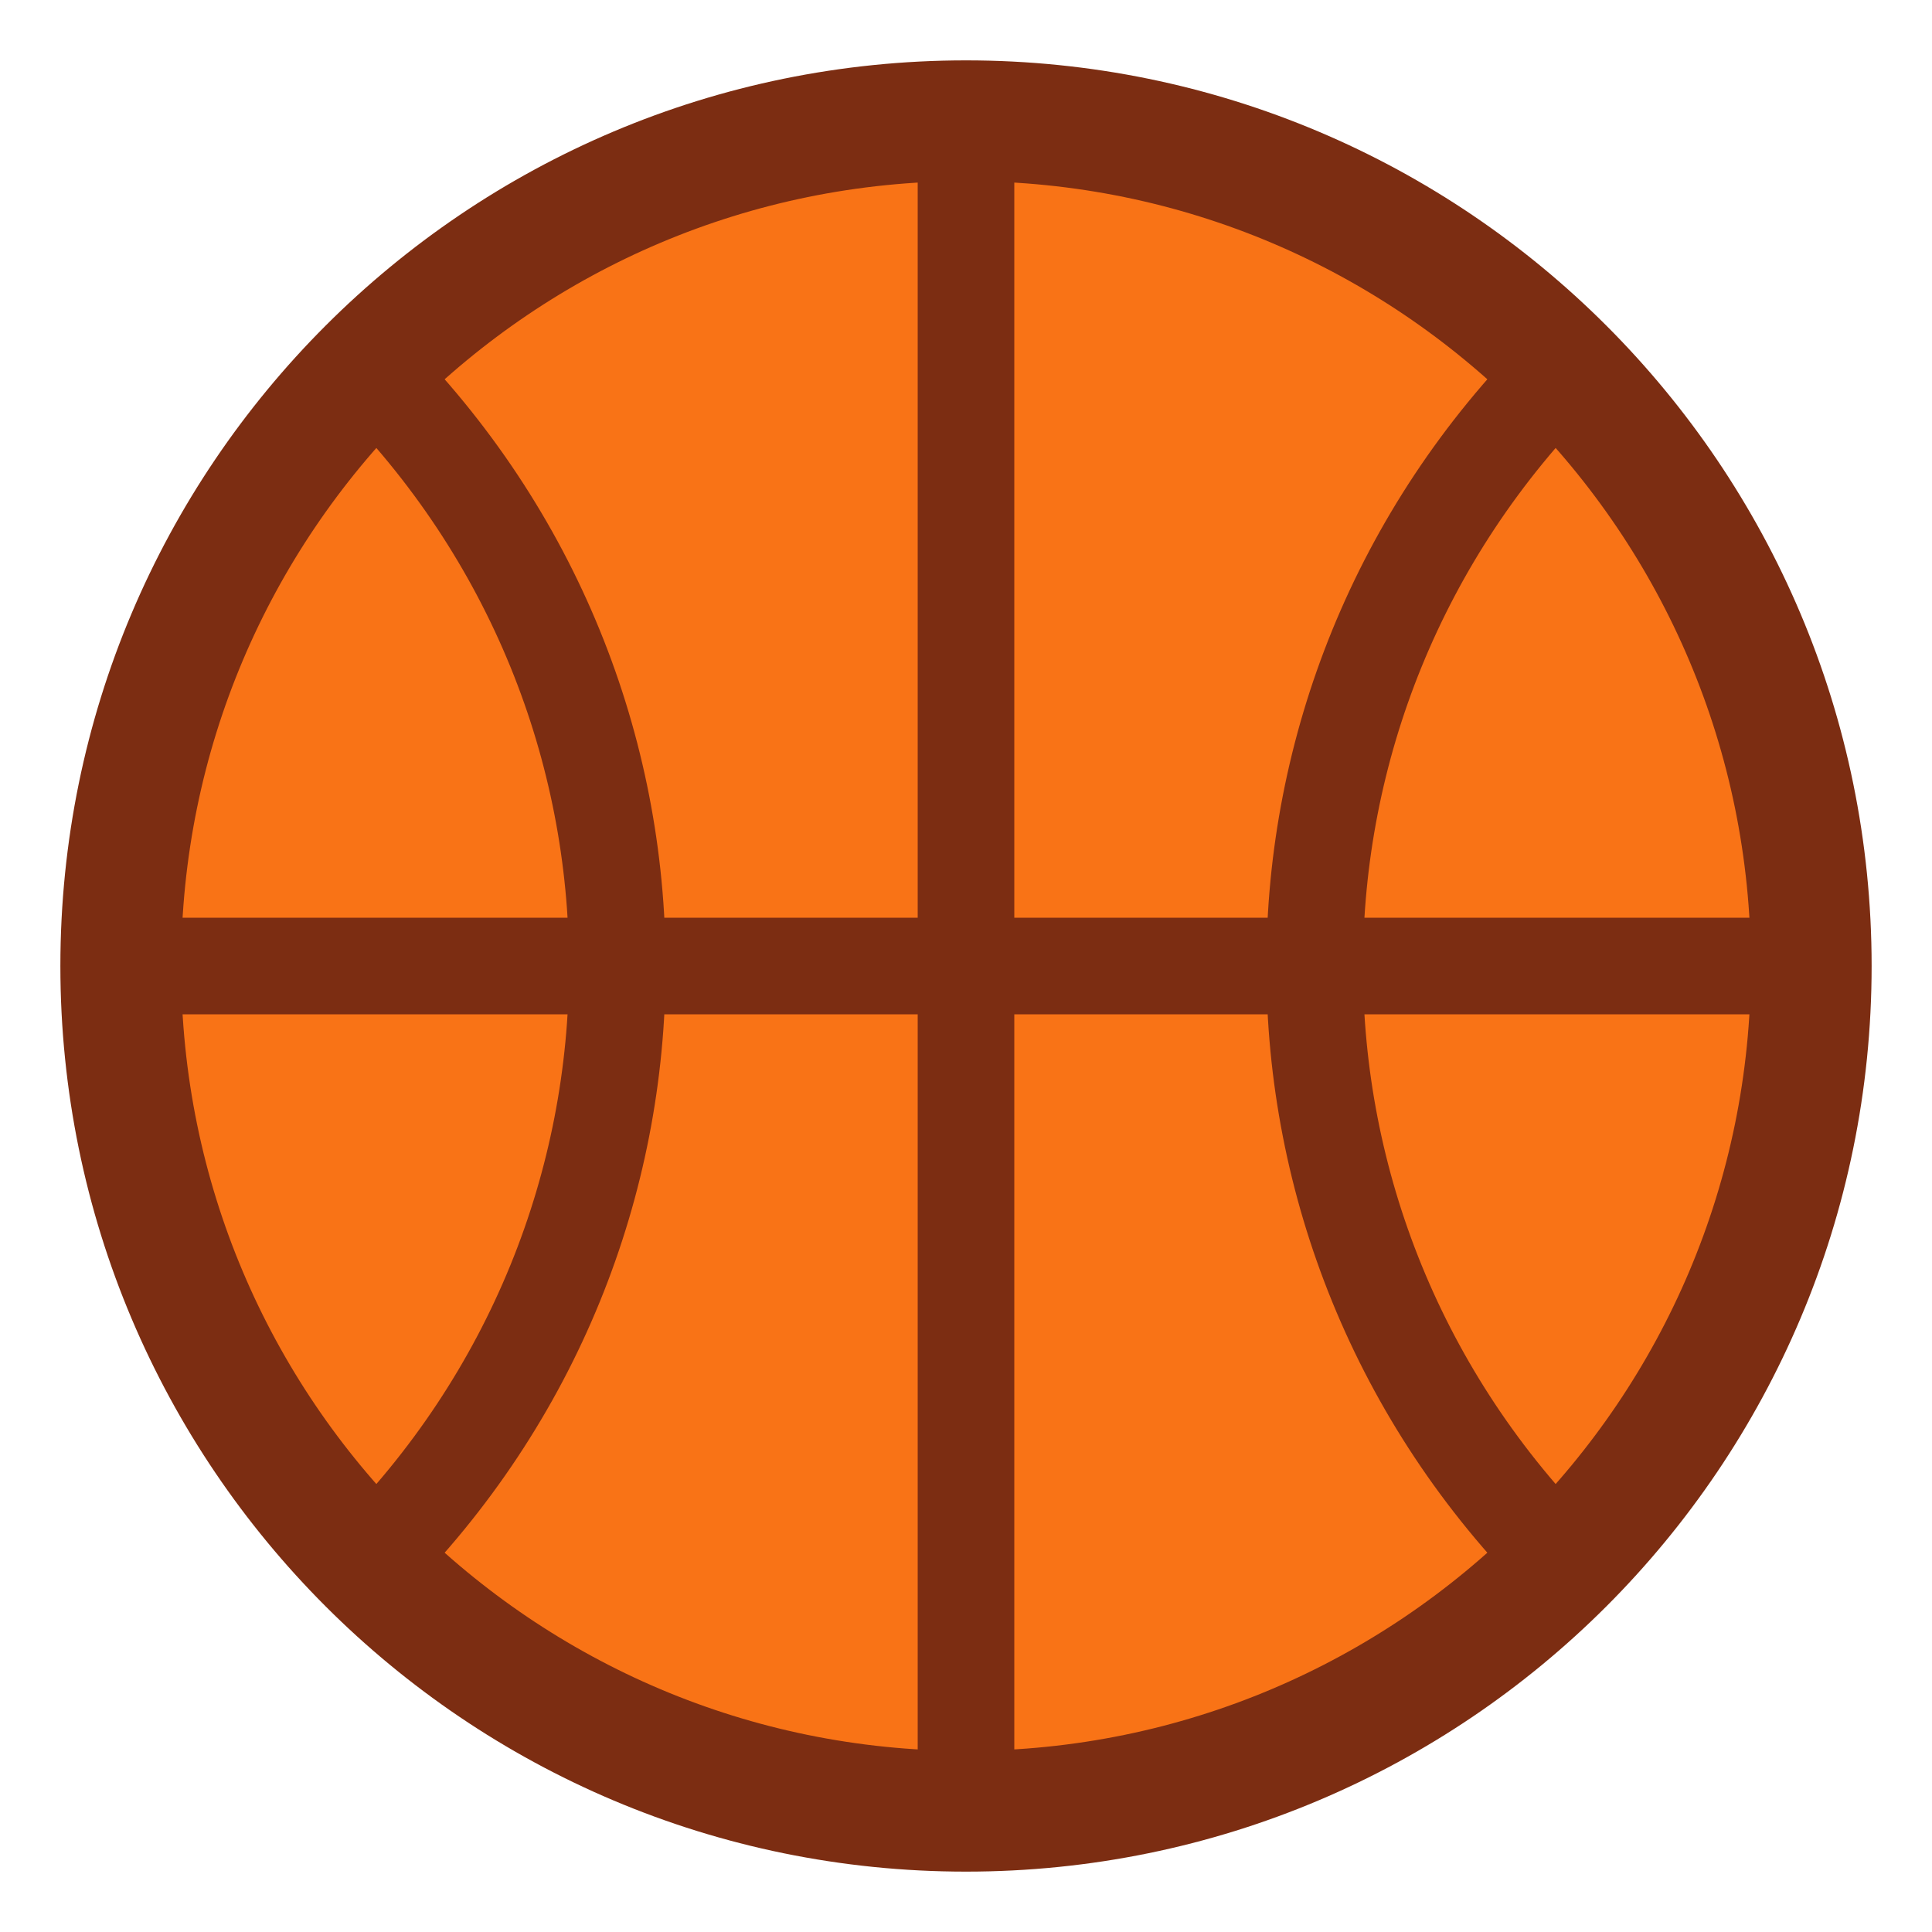
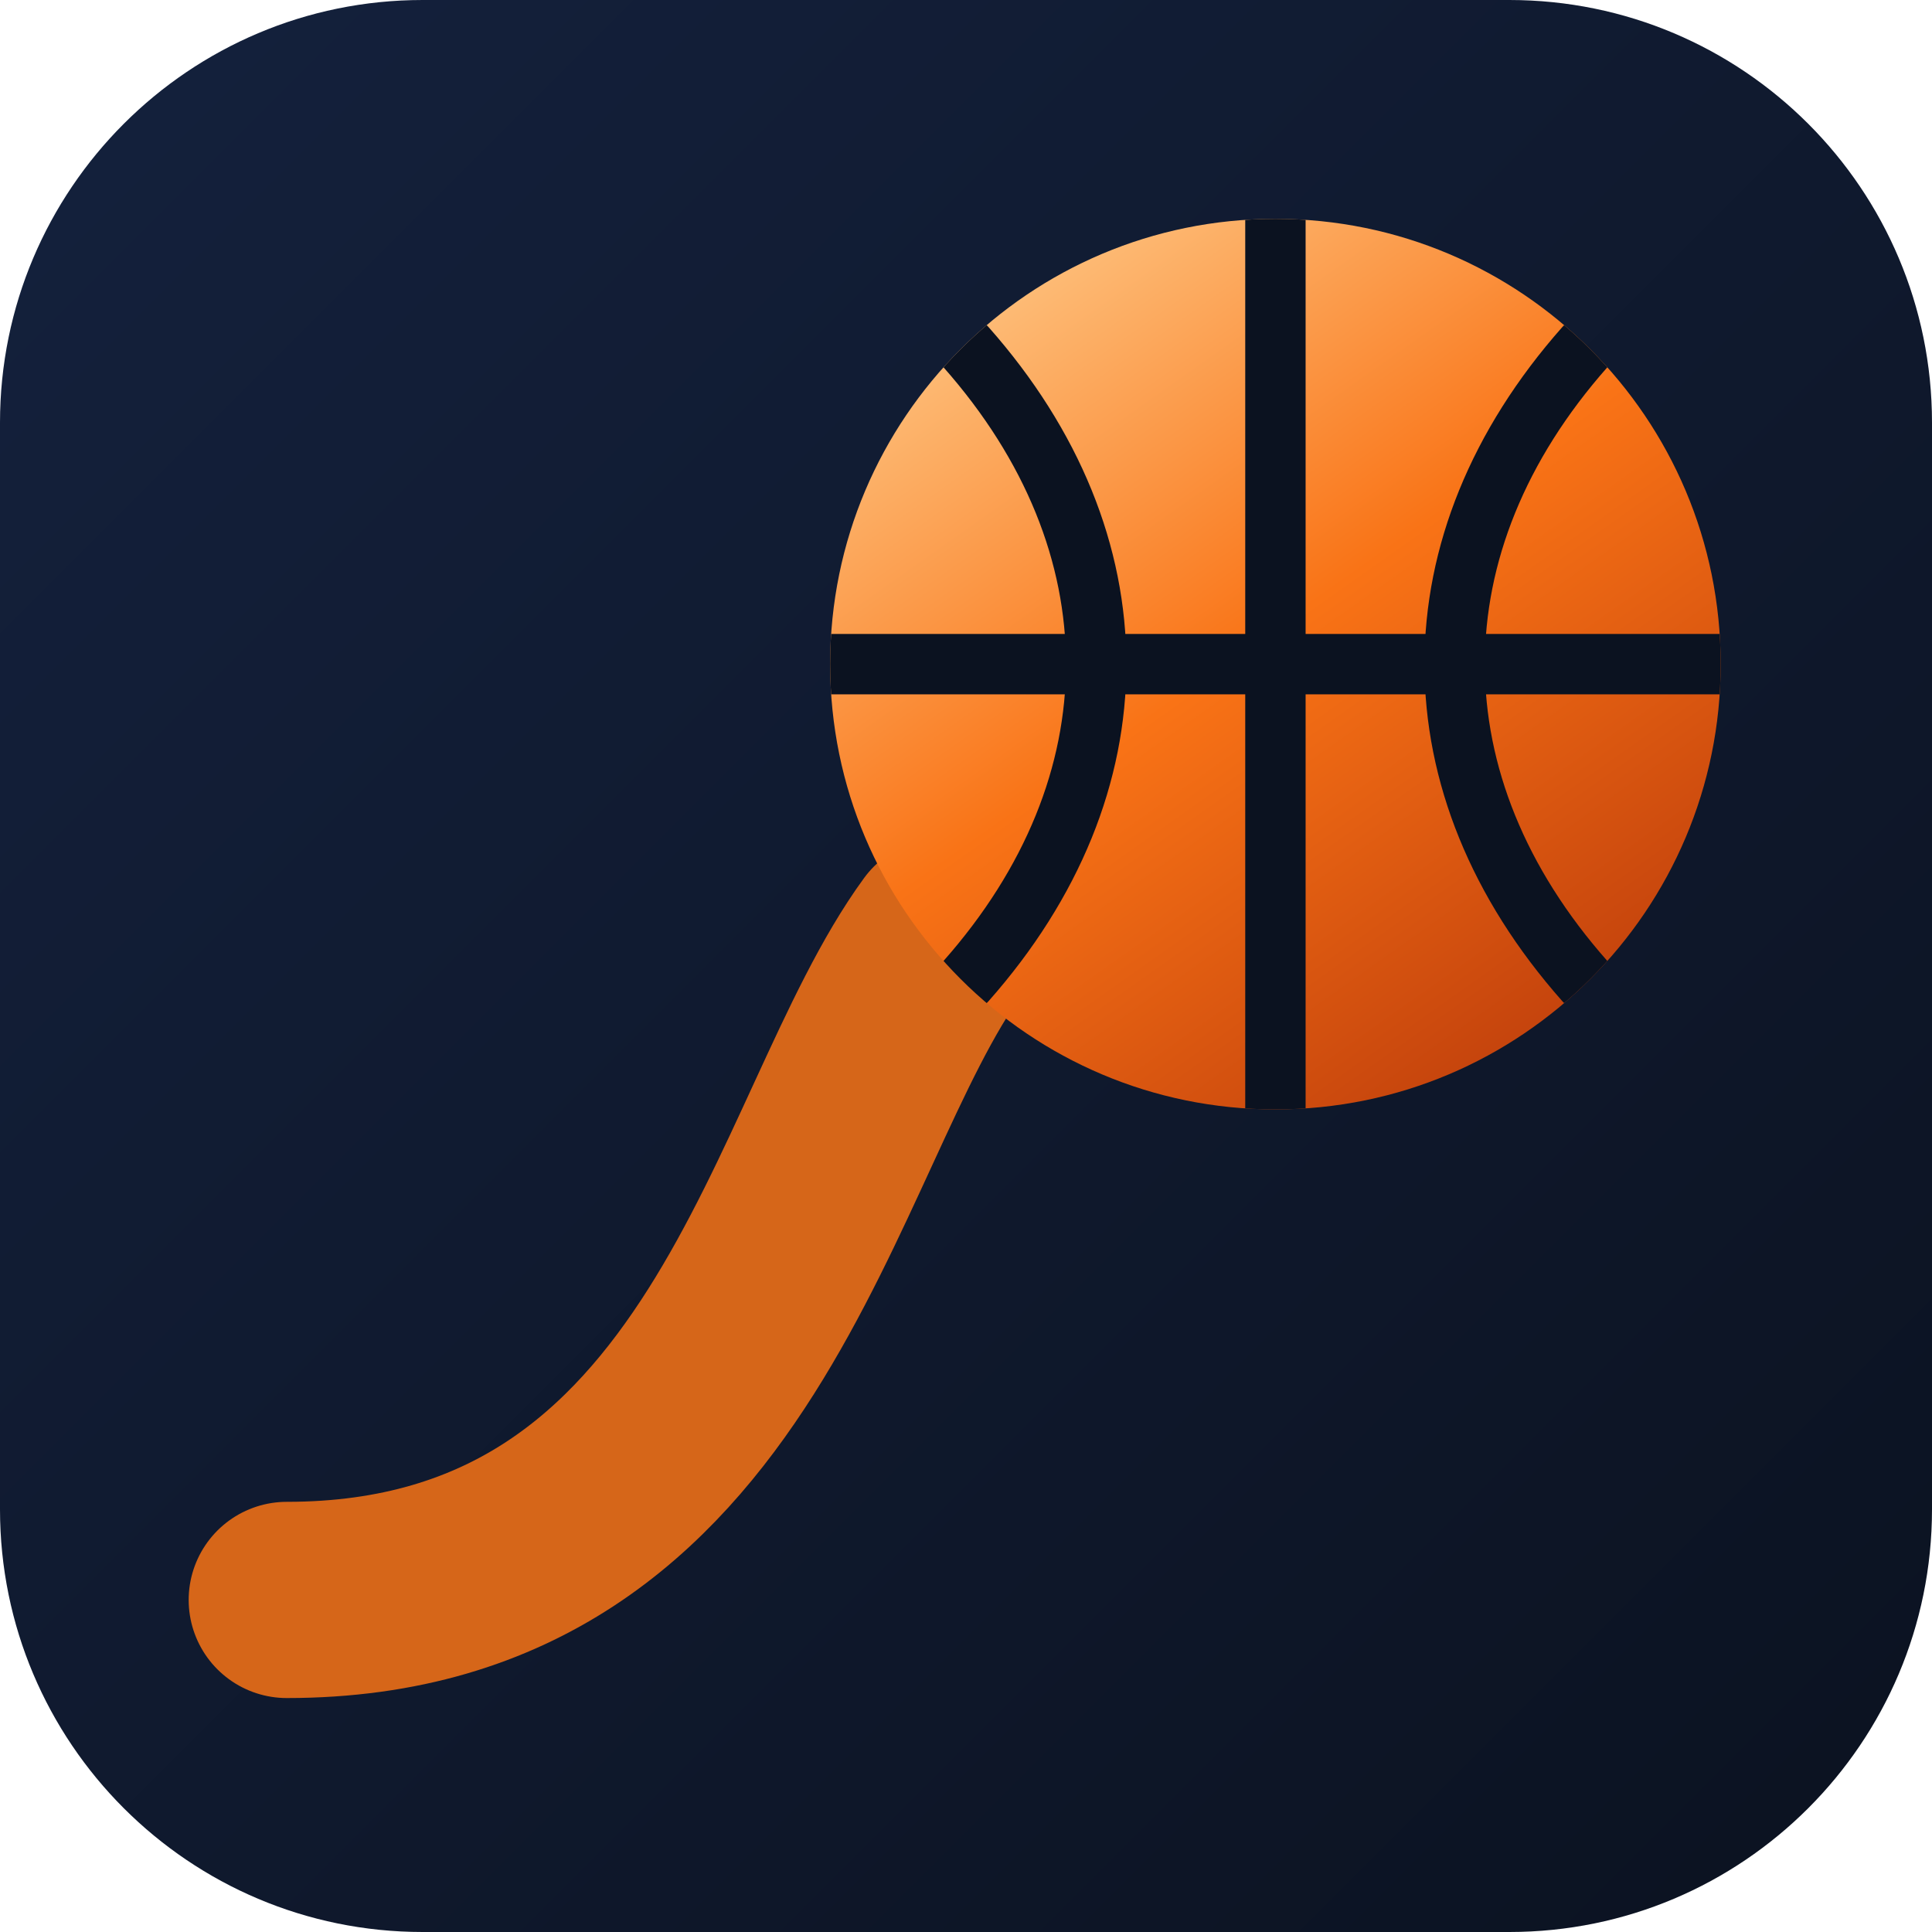
- <svg xmlns="http://www.w3.org/2000/svg" viewBox="0 0 32 32">
-   <circle cx="16" cy="16" r="14" fill="#f97316" stroke="#7c2d12" stroke-width="2" />
-   <path d="M2 16h28M16 2v28M6.1 6.1c5.5 5.5 5.5 14.3 0 19.8M25.9 6.1c-5.5 5.5-5.5 14.3 0 19.8" fill="none" stroke="#7c2d12" stroke-width="1.6" />
+ <svg xmlns="http://www.w3.org/2000/svg" width="512" height="512" viewBox="0 0 512 512" role="img" aria-label="Swish">
+   <defs>
+     <linearGradient id="fv-bg" x1="0" y1="0" x2="1" y2="1">
+       <stop offset="0" stop-color="#14213d" />
+       <stop offset="1" stop-color="#0b1220" />
+     </linearGradient>
+     <linearGradient id="fv-ball" x1="0.2" y1="0.1" x2="0.8" y2="0.95">
+       <stop offset="0" stop-color="#fdba74" />
+       <stop offset="0.45" stop-color="#f97316" />
+       <stop offset="1" stop-color="#c2410c" />
+     </linearGradient>
+     <clipPath id="fv-clip">
+       <circle cx="338" cy="176" r="118" />
+     </clipPath>
+   </defs>
+   <rect width="512" height="512" rx="112" fill="url(#fv-bg)" />
+   <path d="M76 424 C 196 424, 212 300, 250 248" fill="none" stroke="#f97316" stroke-opacity="0.85" stroke-width="52" stroke-linecap="round" />
+   <circle cx="338" cy="176" r="118" fill="url(#fv-ball)" />
+   <g clip-path="url(#fv-clip)" fill="none" stroke="#0b1220" stroke-width="16" stroke-linecap="round">
+     <line x1="220" y1="176" x2="456" y2="176" />
+     <line x1="338" y1="58" x2="338" y2="294" />
+     <path d="M256 92 C 302 144, 302 208, 256 260" />
+     <path d="M420 92 C 374 144, 374 208, 420 260" />
+   </g>
</svg>
